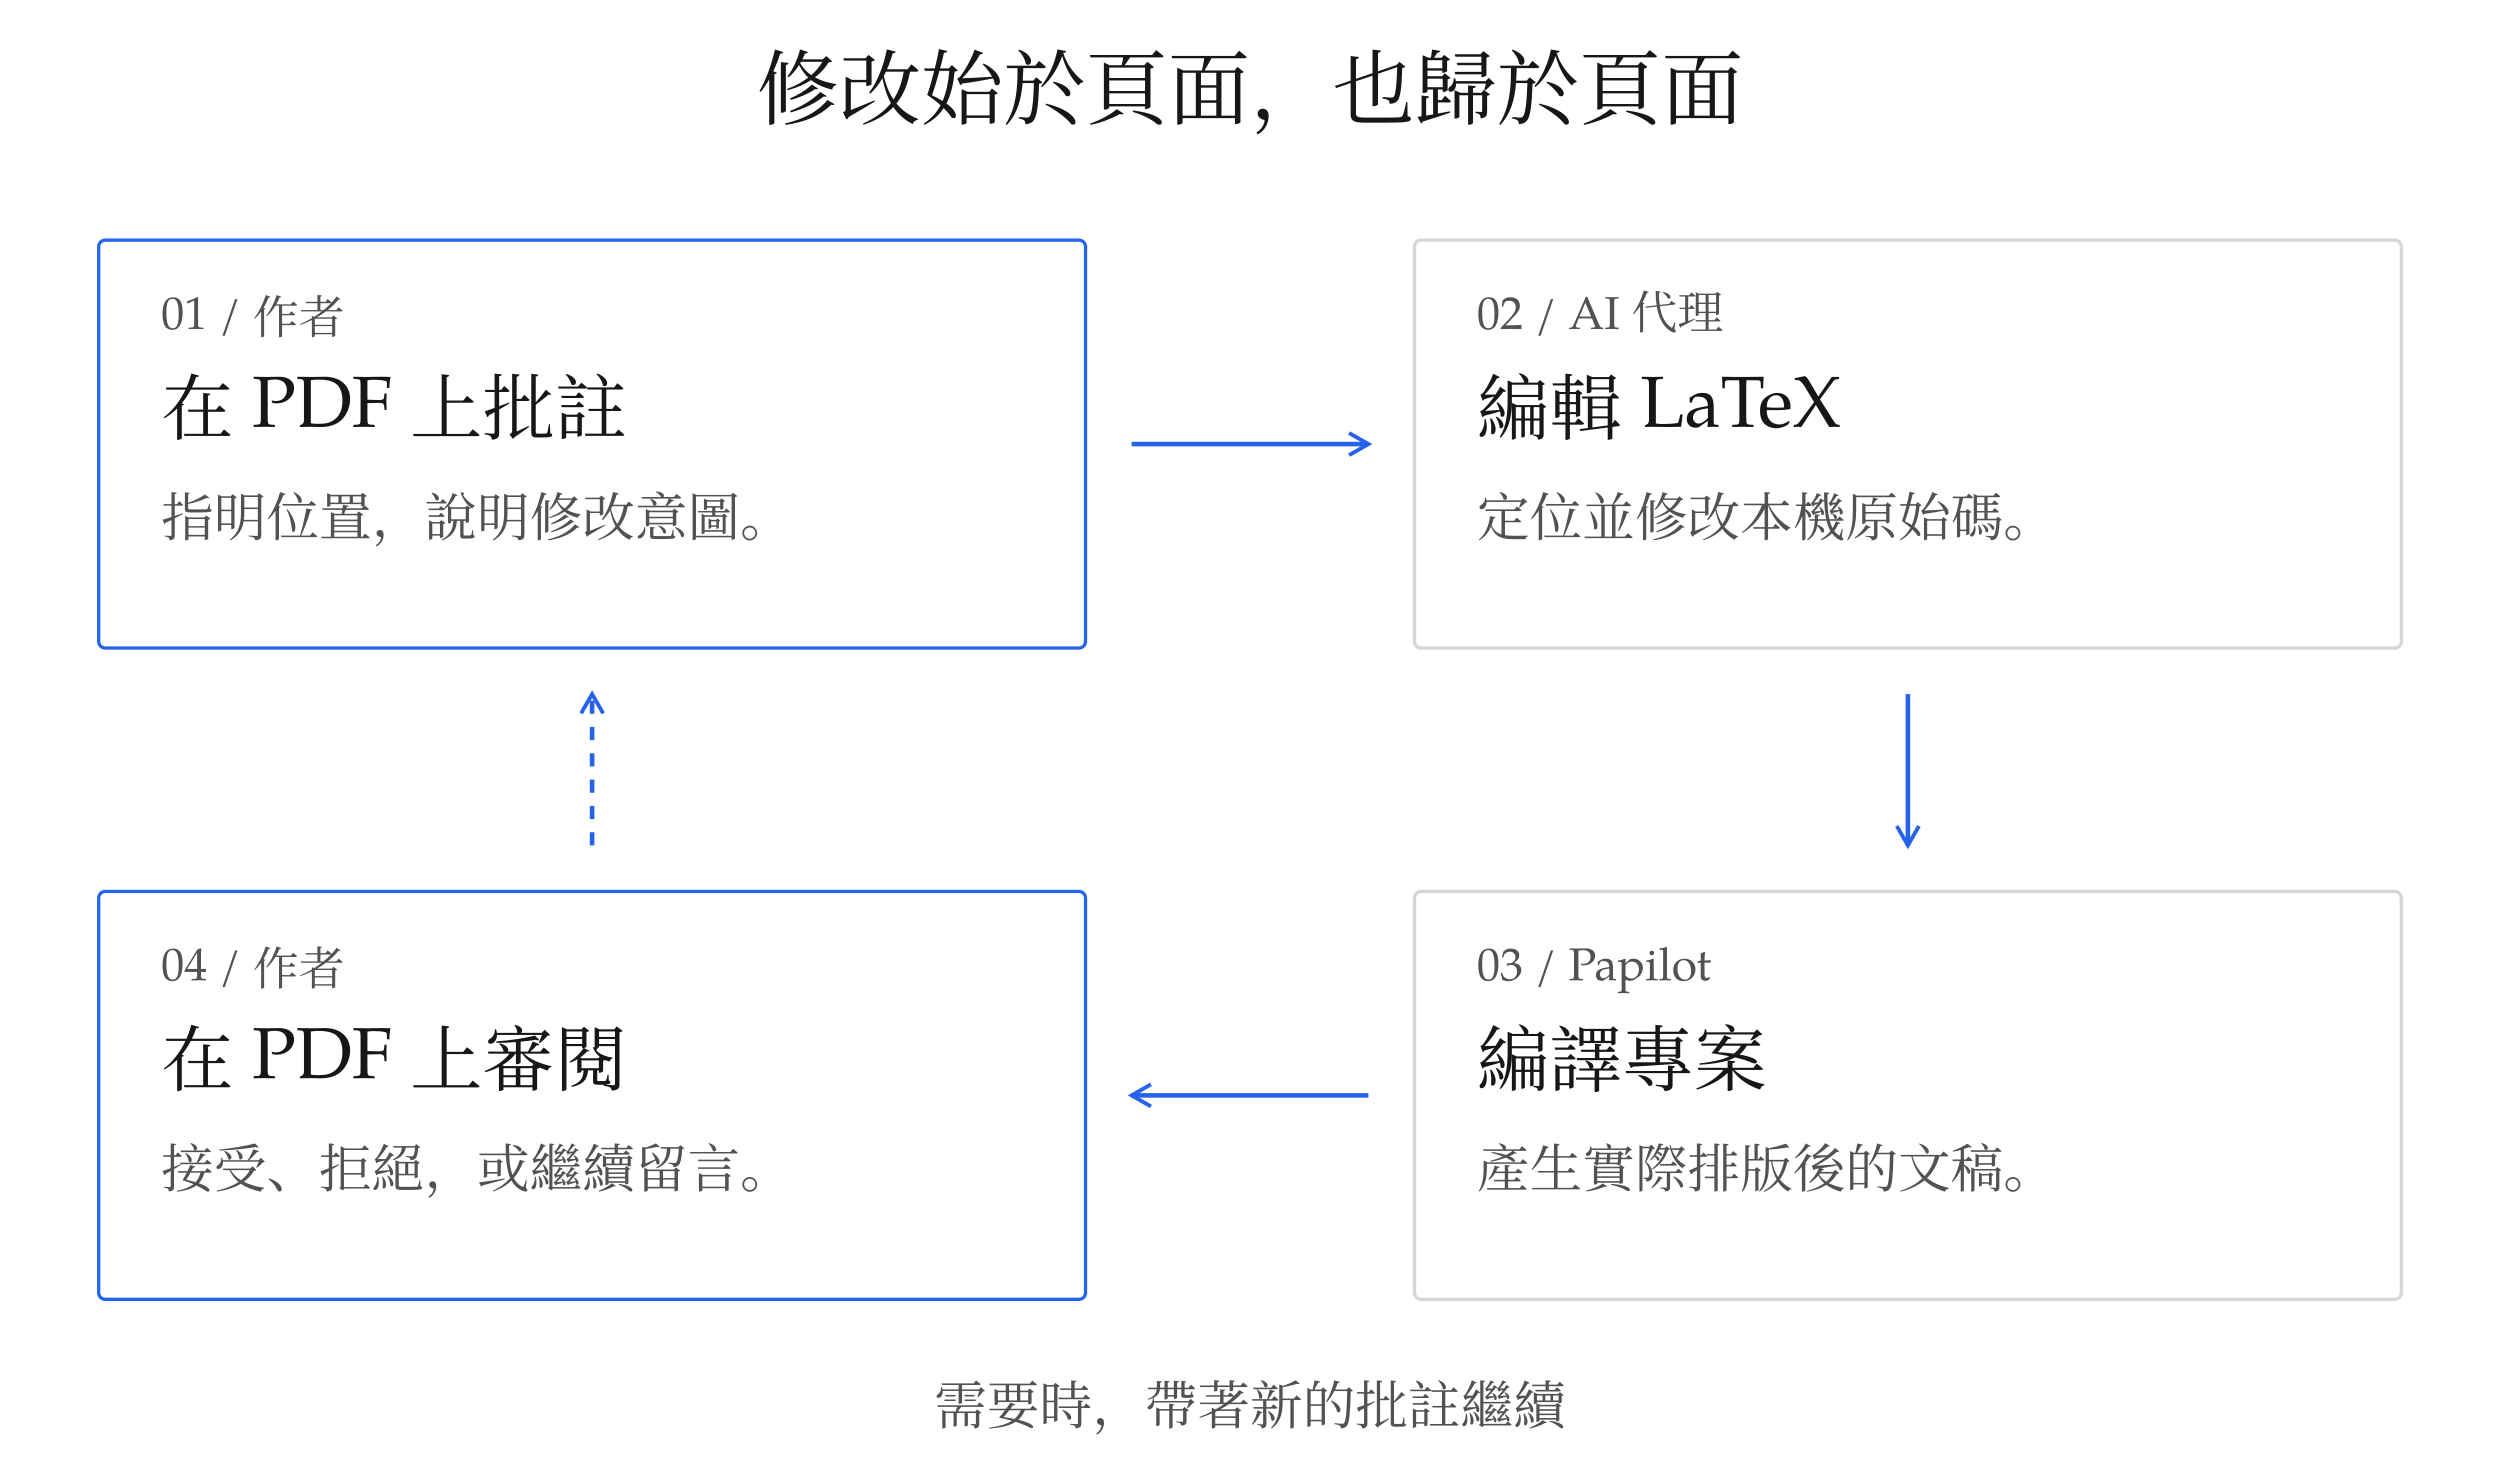
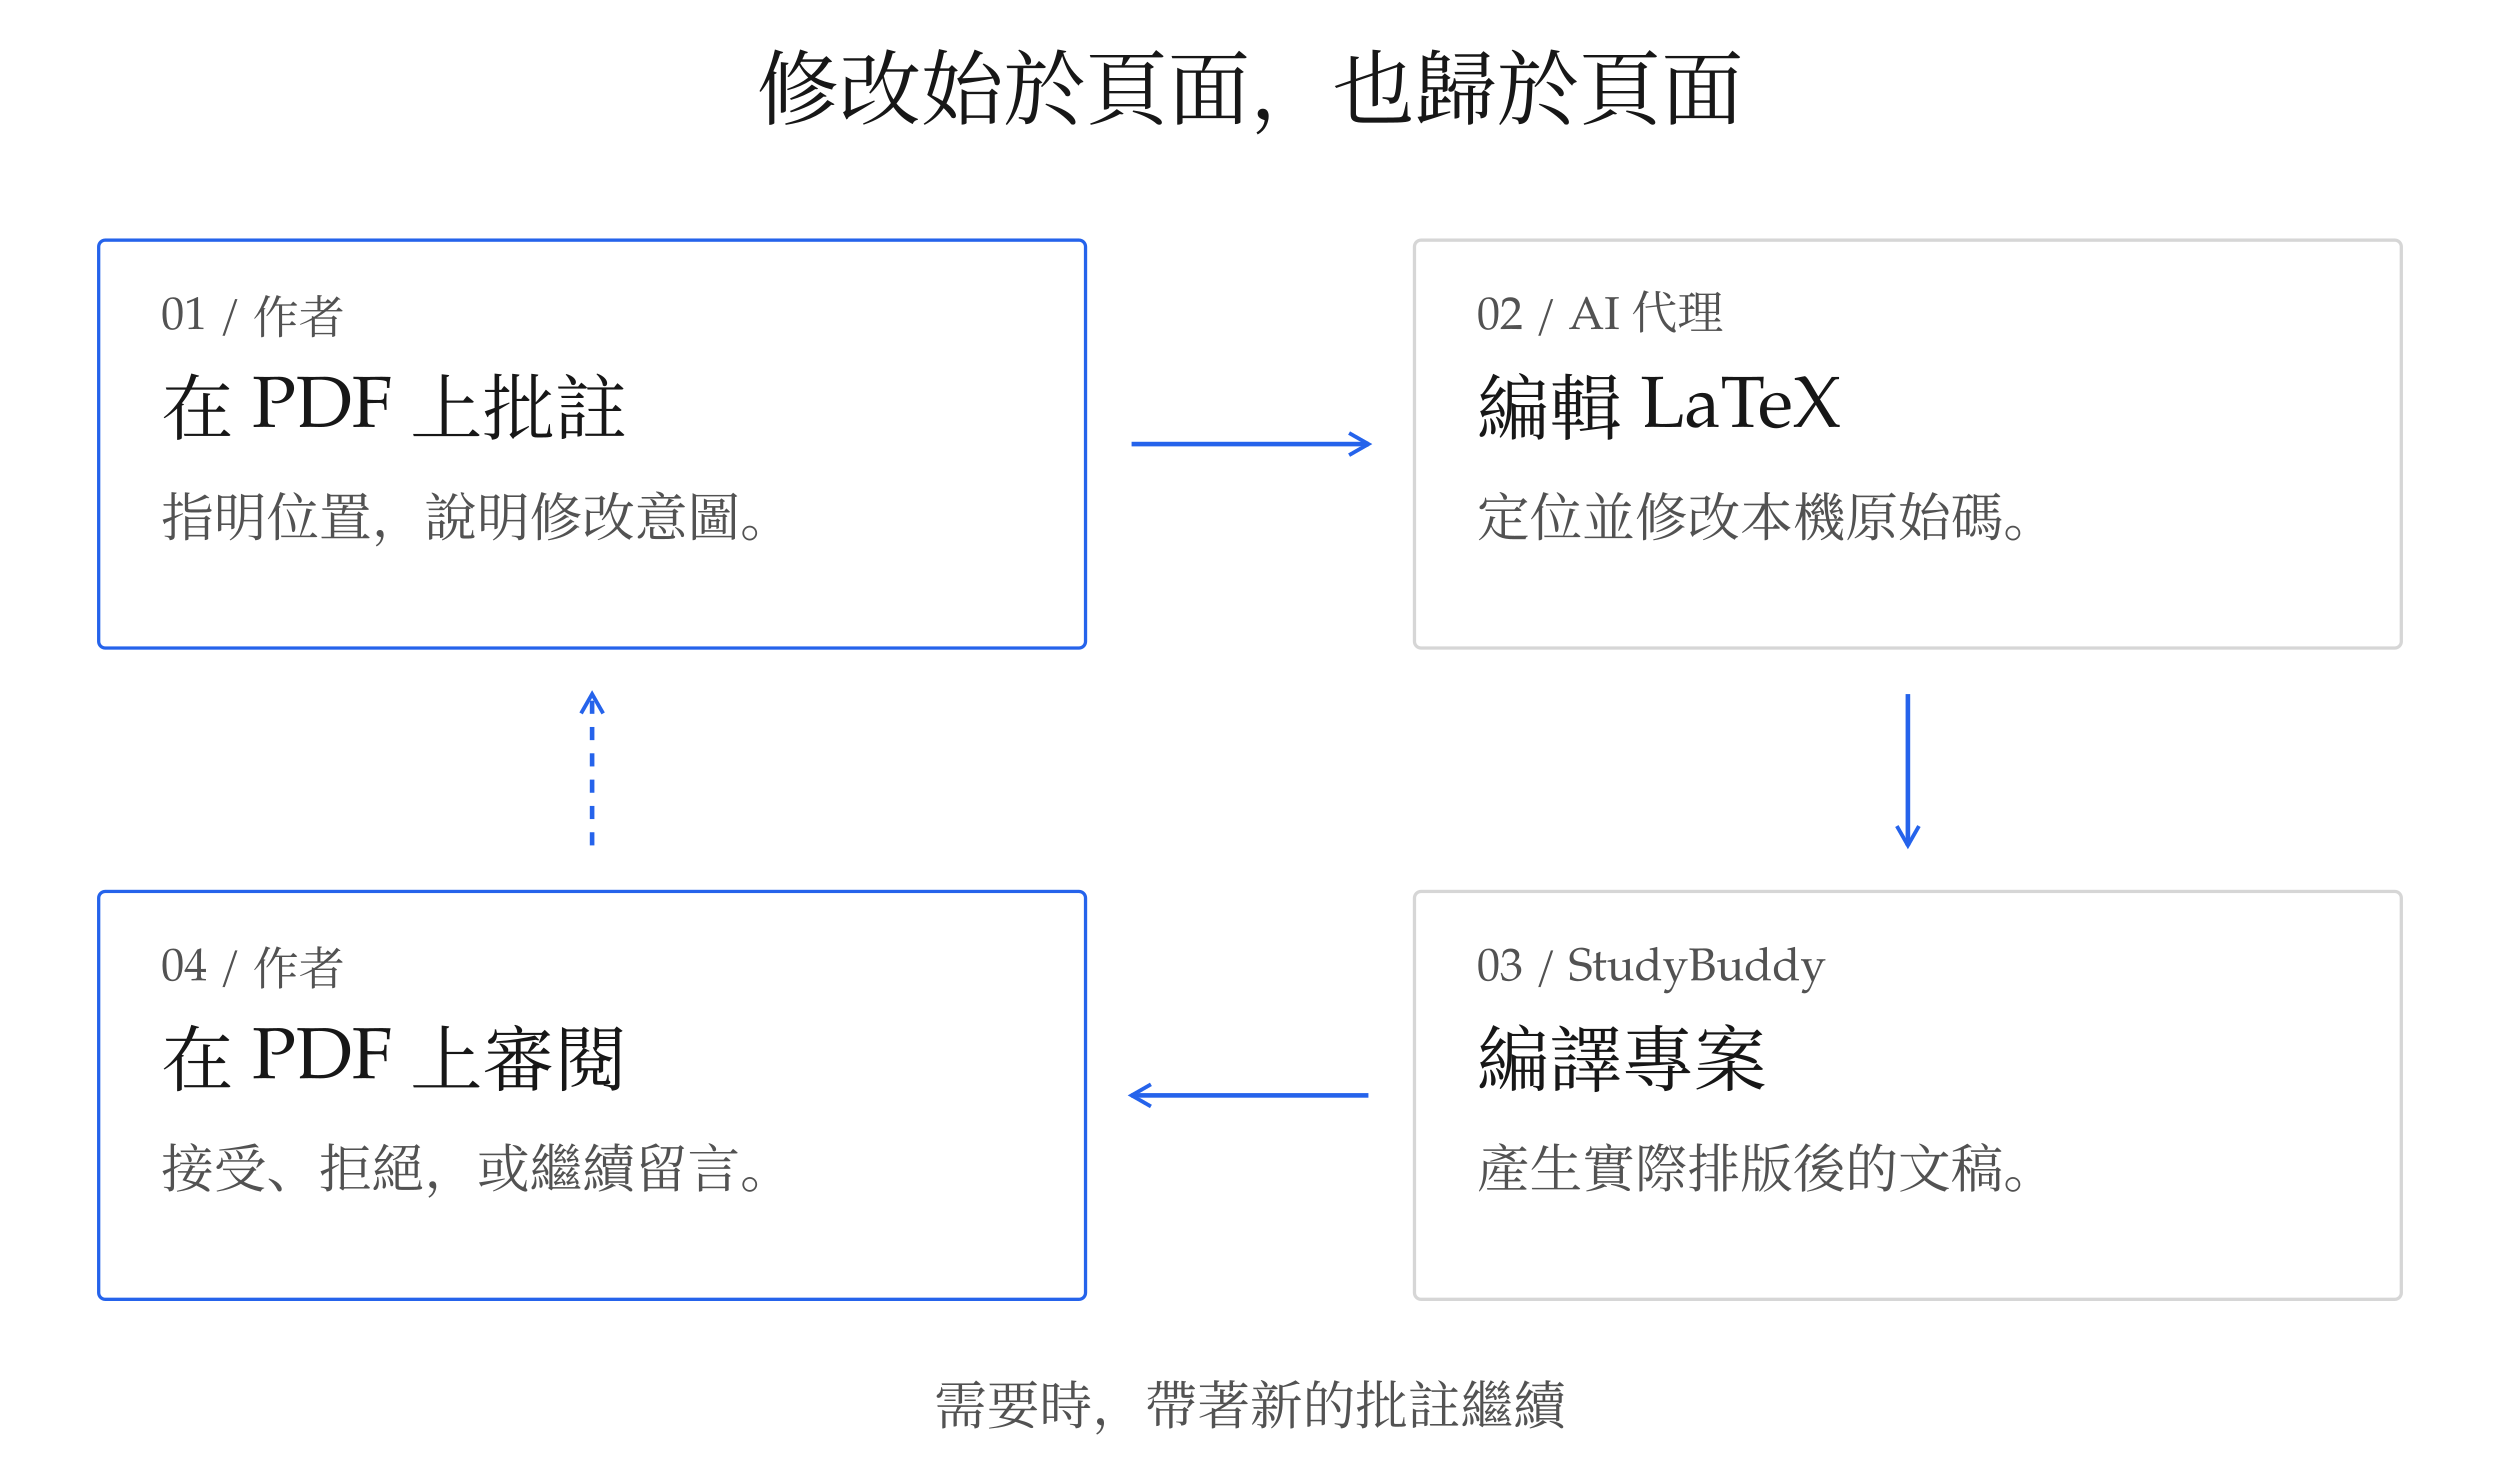
<svg xmlns="http://www.w3.org/2000/svg" viewBox="0 0 760 444" role="img" aria-labelledby="title desc">
  <defs>
    <marker id="arrow" viewBox="0 0 10 10" refX="8" refY="5" markerWidth="6" markerHeight="6" orient="auto-start-reverse">
      <path d="M1 1 8 5 1 9" fill="none" stroke="var(--art-accent, #2563eb)" stroke-width="1.4" />
    </marker>
  </defs>
  <g font-family="'Paper Serif','TeX Gyre Pagella',Palatino,'Songti SC','Noto Serif CJK SC',SimSun,serif">
    <text x="380" y="36" font-size="25" fill="var(--art-ink, #171717)" text-anchor="middle">修改始於頁面，也歸於頁面</text>
    <rect x="30" y="73" width="300" height="124" rx="2" fill="var(--art-paper, #fff)" stroke="var(--art-accent, #2563eb)" />
    <text x="49" y="100" font-size="14" fill="var(--art-muted, #525252)">01  /  作者</text>
    <text x="49" y="132" font-size="22" fill="var(--art-ink, #171717)">在 PDF 上批註</text>
    <text x="49" y="163" font-size="16" fill="var(--art-muted, #525252)">指明位置，說明修改意圖。</text>
    <rect x="430" y="73" width="300" height="124" rx="2" fill="var(--art-paper, #fff)" stroke="var(--art-line, #d6d6d6)" />
    <text x="449" y="100" font-size="14" fill="var(--art-muted, #525252)">02  /  AI 代理</text>
    <text x="449" y="132" font-size="22" fill="var(--art-ink, #171717)">編輯 LaTeX</text>
    <text x="449" y="163" font-size="16" fill="var(--art-muted, #525252)">定位並修改本機原始碼。</text>
    <rect x="430" y="271" width="300" height="124" rx="2" fill="var(--art-paper, #fff)" stroke="var(--art-line, #d6d6d6)" />
-     <text x="449" y="298" font-size="14" fill="var(--art-muted, #525252)">03  /  Papilot</text>
+     <text x="449" y="298" font-size="14" fill="var(--art-muted, #525252)">03  /  StudyBuddy</text>
    <text x="449" y="330" font-size="22" fill="var(--art-ink, #171717)">編譯專案</text>
    <text x="449" y="361" font-size="16" fill="var(--art-muted, #525252)">產生實際排版後的文稿。</text>
    <rect x="30" y="271" width="300" height="124" rx="2" fill="var(--art-paper, #fff)" stroke="var(--art-accent, #2563eb)" />
    <text x="49" y="298" font-size="14" fill="var(--art-muted, #525252)">04  /  作者</text>
    <text x="49" y="330" font-size="22" fill="var(--art-ink, #171717)">在 PDF 上審閱</text>
    <text x="49" y="361" font-size="16" fill="var(--art-muted, #525252)">接受、拒絕，或繼續留言。</text>
    <path d="M344 135h72" fill="none" stroke="var(--art-accent, #2563eb)" stroke-width="1.4" marker-end="url(#arrow)" />
    <path d="M580 211v46" fill="none" stroke="var(--art-accent, #2563eb)" stroke-width="1.4" marker-end="url(#arrow)" />
    <path d="M416 333h-72" fill="none" stroke="var(--art-accent, #2563eb)" stroke-width="1.4" marker-end="url(#arrow)" />
    <path d="M180 257v-46" fill="none" stroke="var(--art-accent, #2563eb)" stroke-width="1.4" stroke-dasharray="4 4" marker-end="url(#arrow)" />
    <text x="380" y="433" font-size="16" fill="var(--art-muted, #525252)" text-anchor="middle">需要時，帶著新的批註繼續</text>
  </g>
</svg>
